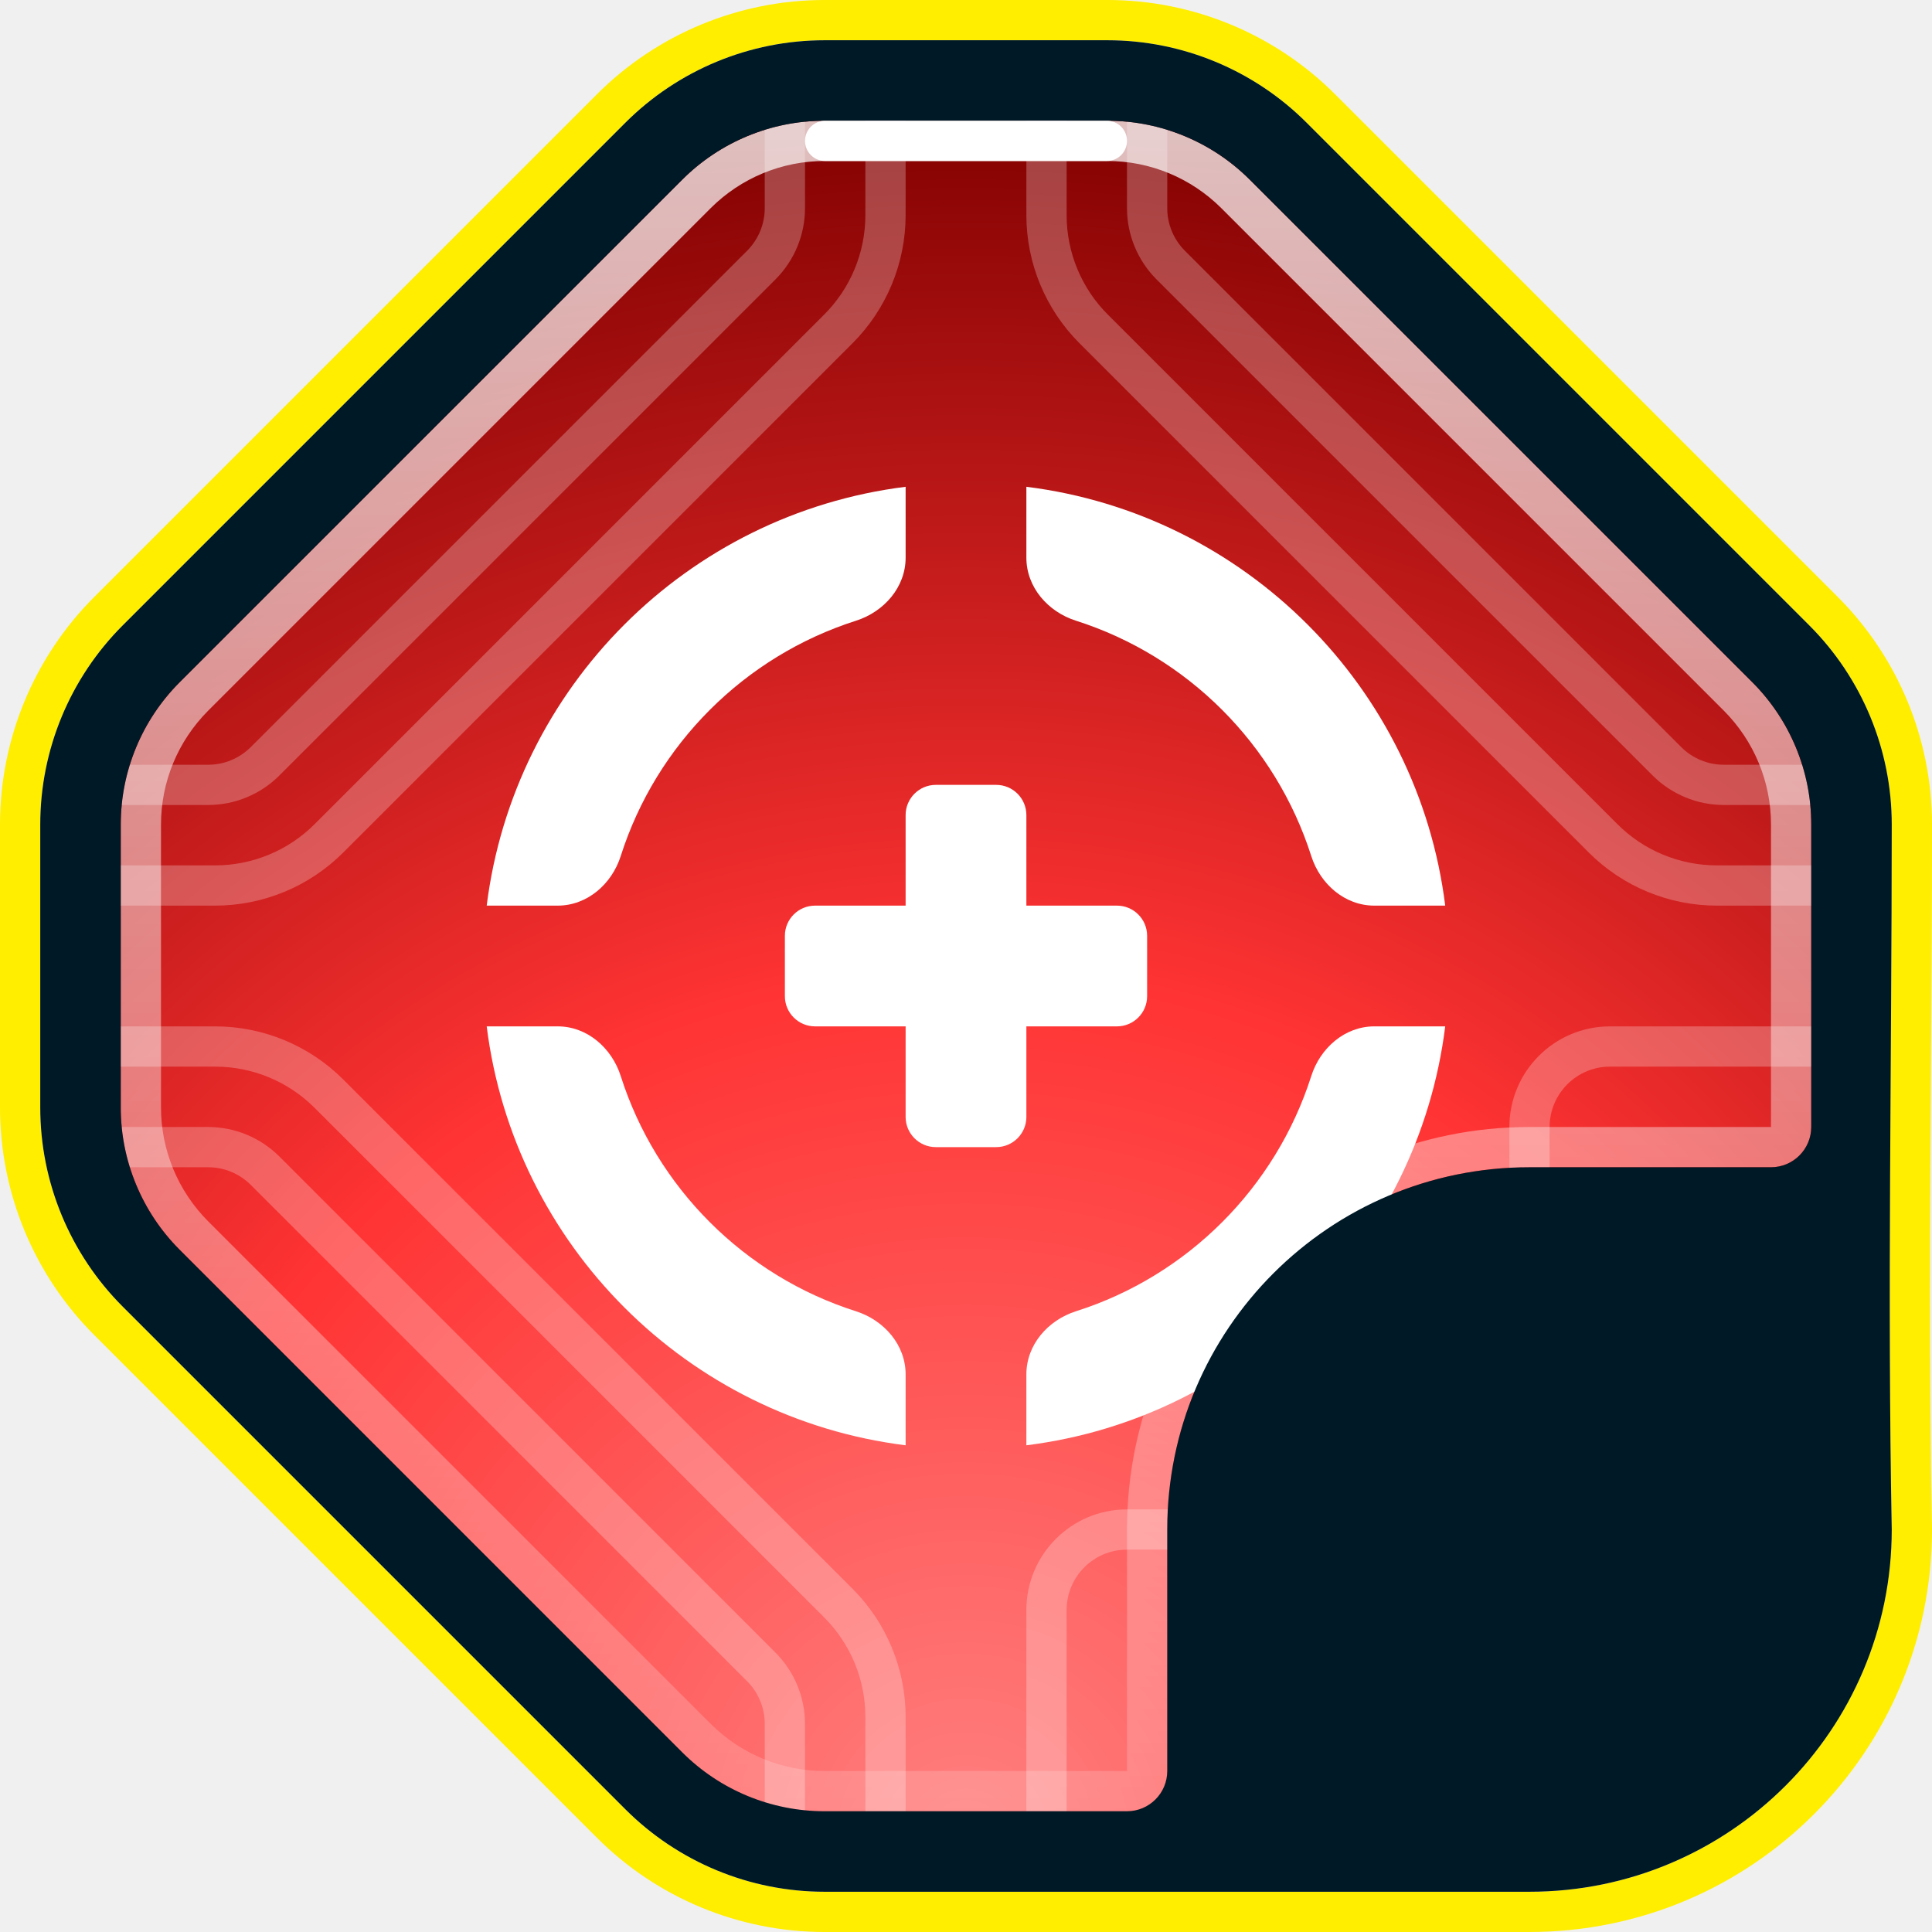
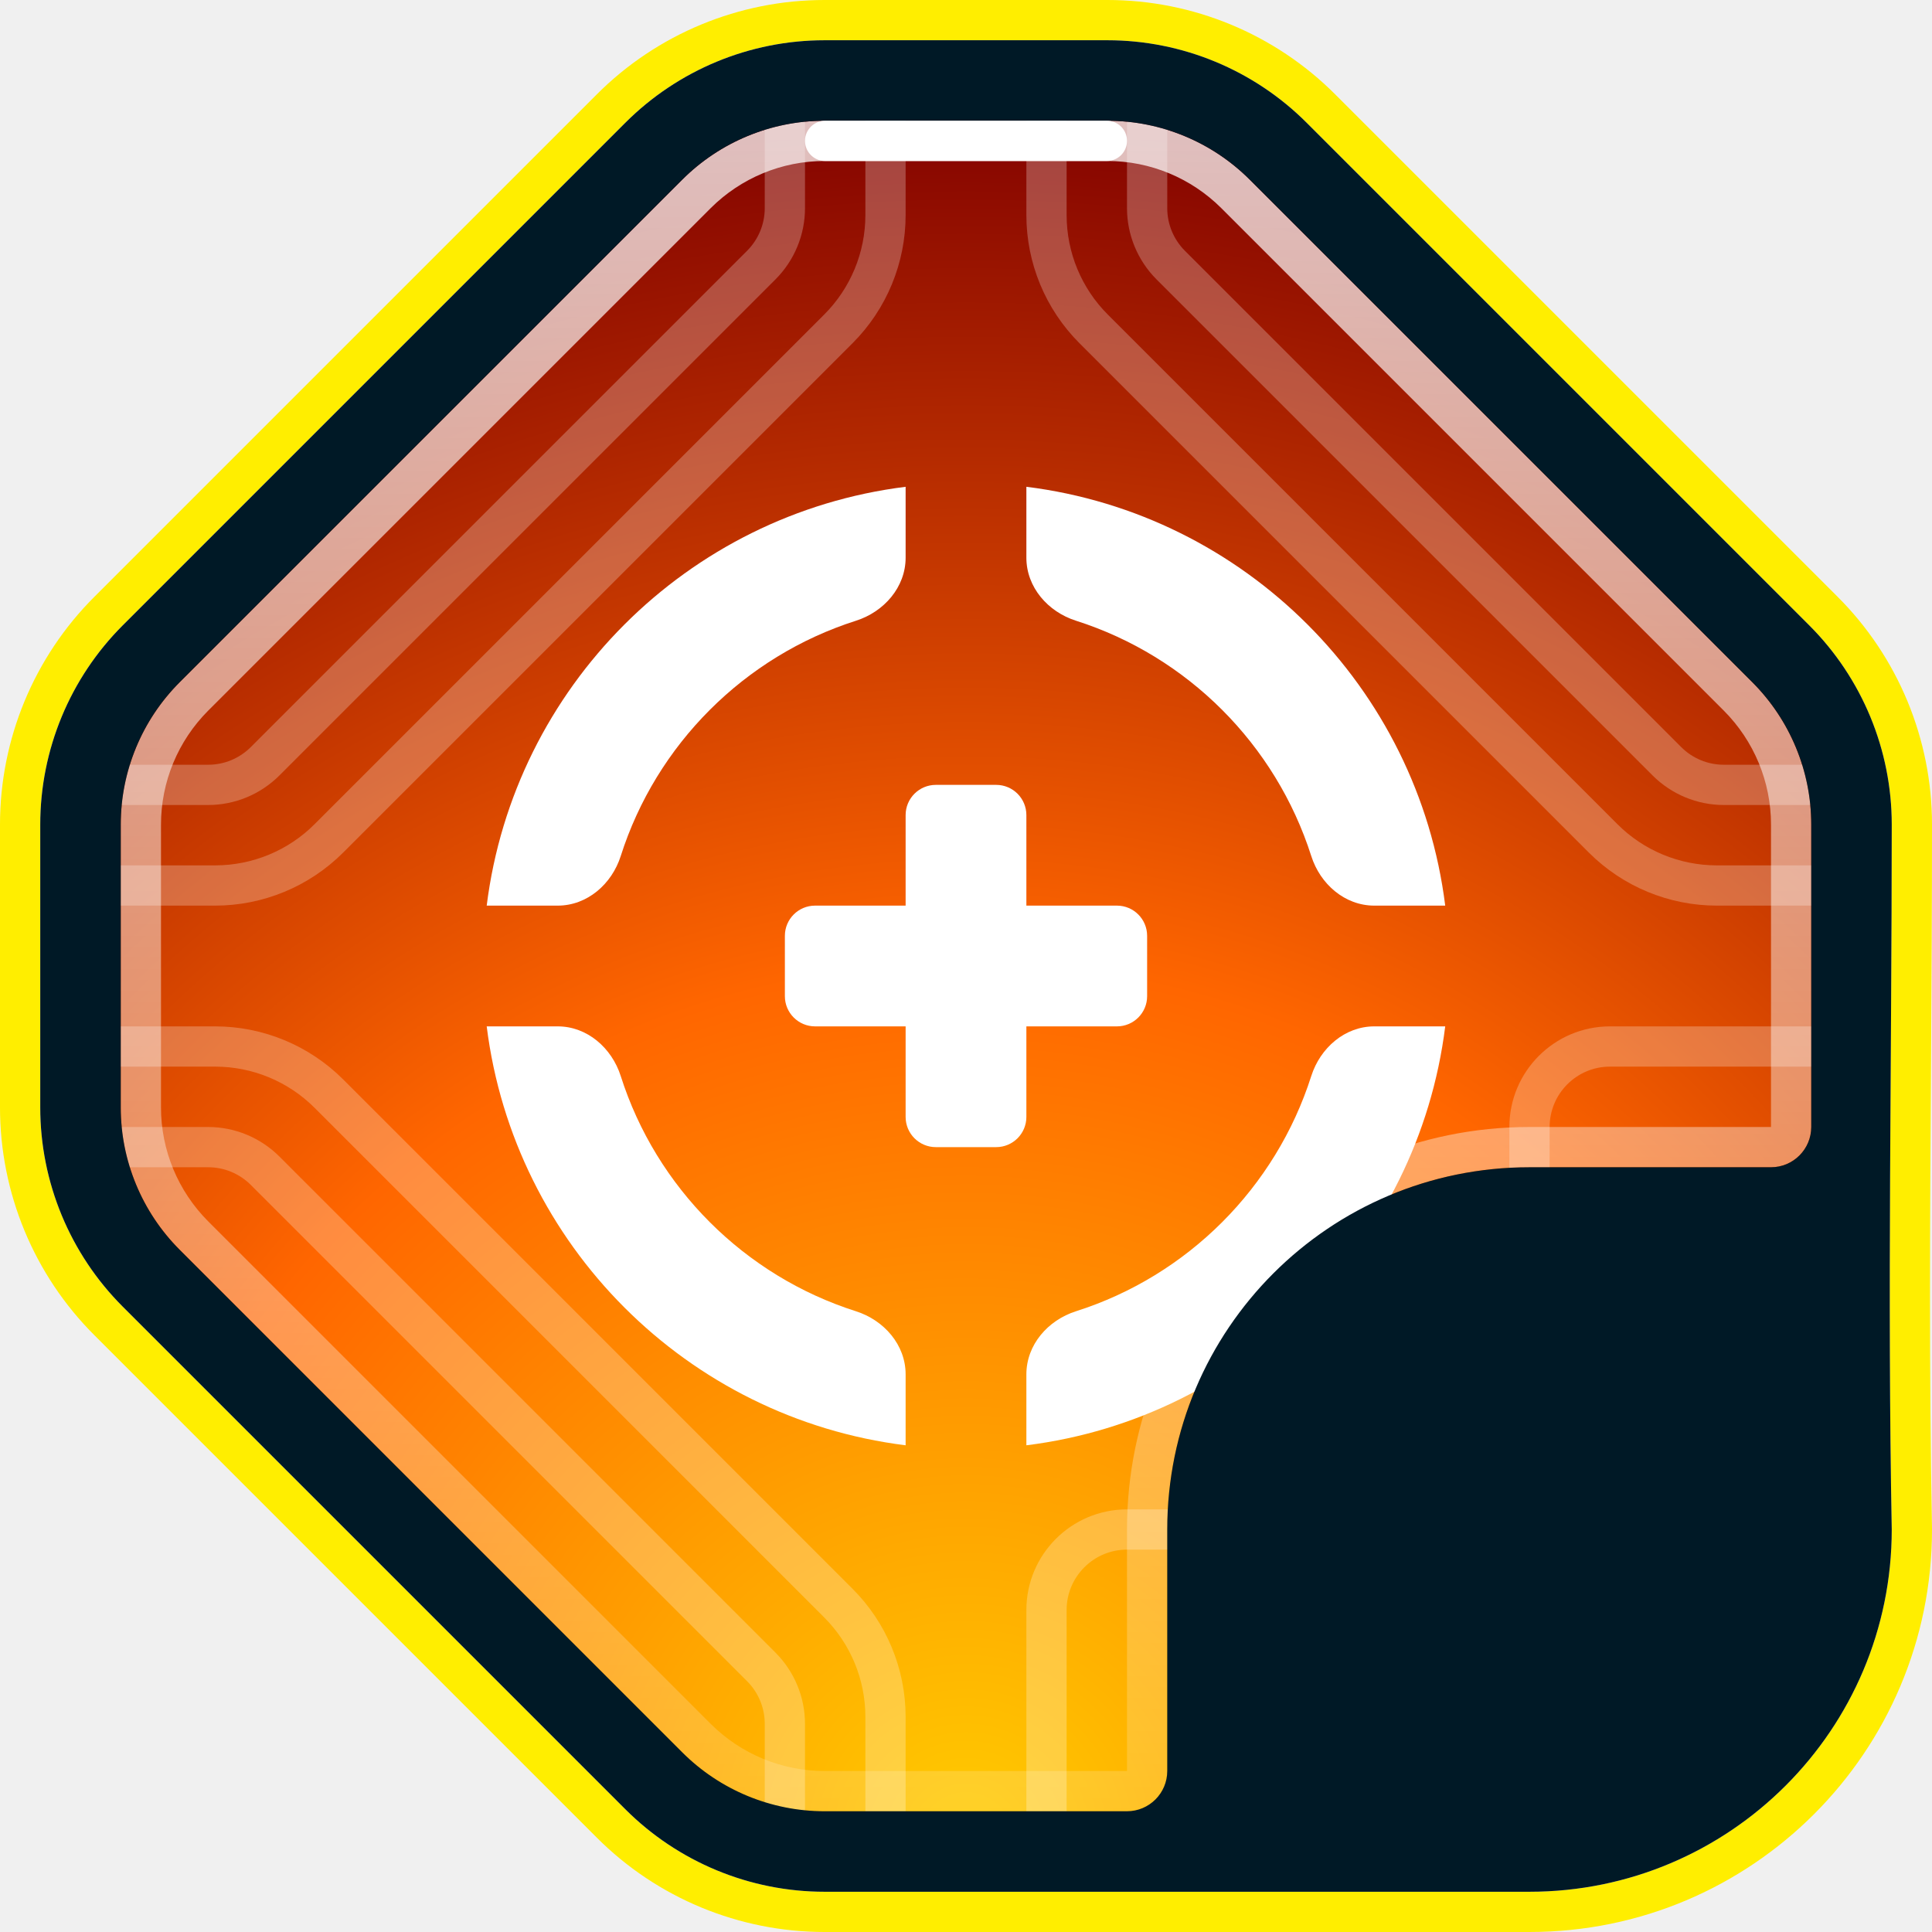
<svg xmlns="http://www.w3.org/2000/svg" width="24" height="24" viewBox="0 0 24 24" fill="none">
  <path fill-rule="evenodd" clip-rule="evenodd" d="M24 19C24 21.761 21.761 24 19 24H10.243C9.182 24 8.164 23.579 7.414 22.828L1.172 16.586C0.421 15.836 0 14.818 0 13.757V10.243C0 9.182 0.421 8.164 1.172 7.414L7.414 1.172C8.164 0.421 9.182 0 10.243 0H13.757C14.818 0 15.836 0.421 16.586 1.172L22.828 7.414C23.579 8.164 24 9.182 24 10.243C24 11.222 23.994 12.198 23.988 13.173C23.975 15.116 23.963 17.052 24 18.991L24 19ZM23.5 19C23.463 17.055 23.475 15.108 23.488 13.161C23.494 12.188 23.5 11.215 23.5 10.243C23.5 9.314 23.131 8.424 22.475 7.768L16.232 1.525C15.576 0.869 14.686 0.5 13.757 0.5H10.243C9.314 0.5 8.424 0.869 7.768 1.525L1.525 7.768C0.869 8.424 0.5 9.314 0.5 10.243V13.757C0.5 14.686 0.869 15.576 1.525 16.232L7.768 22.475C8.424 23.131 9.314 23.5 10.243 23.5H19C21.485 23.5 23.5 21.485 23.5 19Z" fill="#FFEE00" />
  <path d="M8.121 1.879L1.879 8.121C1.316 8.684 1 9.447 1 10.243V13.757C1 14.553 1.316 15.316 1.879 15.879L8.121 22.121C8.684 22.684 9.447 23 10.243 23H13.757C14.553 23 15.316 22.684 15.879 22.121L22.121 15.879C22.684 15.316 23 14.553 23 13.757V10.243C23 9.447 22.684 8.684 22.121 8.121L15.879 1.879C15.316 1.316 14.553 1 13.757 1H10.243C9.447 1 8.684 1.316 8.121 1.879Z" fill="url(#paint0_radial_5931_37514)" />
  <path fill-rule="evenodd" clip-rule="evenodd" d="M10 1V2.586C10 2.917 9.868 3.235 9.634 3.47L3.47 9.634C3.235 9.868 2.917 10 2.586 10H1V9.5H2.586C2.785 9.5 2.975 9.421 3.116 9.28L9.28 3.116C9.421 2.975 9.5 2.785 9.5 2.586V1H10ZM14 1V2.586C14 2.917 14.132 3.235 14.366 3.47L20.53 9.634C20.765 9.868 21.083 10 21.414 10H23V9.5H21.414C21.215 9.5 21.024 9.421 20.884 9.28L14.72 3.116C14.579 2.975 14.5 2.785 14.5 2.586V1H14ZM10 21.414V23H9.5V21.414C9.5 21.215 9.421 21.024 9.28 20.884L3.116 14.72C2.975 14.579 2.785 14.5 2.586 14.5H1V14H2.586C2.917 14 3.235 14.132 3.47 14.366L9.634 20.53C9.868 20.765 10 21.083 10 21.414ZM11.25 1V2.672C11.25 3.268 11.013 3.841 10.591 4.263L4.263 10.591C3.841 11.013 3.268 11.25 2.672 11.25H1V10.75H2.672C3.136 10.75 3.581 10.566 3.909 10.237L10.237 3.909C10.566 3.581 10.75 3.136 10.75 2.672V1H11.25ZM12.75 2.672V1H13.25V2.672C13.25 3.136 13.434 3.581 13.763 3.909L20.091 10.237C20.419 10.566 20.864 10.75 21.328 10.75H23V11.25H21.328C20.732 11.25 20.159 11.013 19.737 10.591L13.409 4.263C12.987 3.841 12.75 3.268 12.75 2.672ZM11.25 23V21.328C11.25 20.732 11.013 20.159 10.591 19.737L4.263 13.409C3.841 12.987 3.268 12.75 2.672 12.75H1V13.25H2.672C3.136 13.25 3.581 13.434 3.909 13.763L10.237 20.091C10.566 20.419 10.75 20.864 10.75 21.328V23H11.25ZM12.75 20V23H13.25V20C13.25 19.586 13.586 19.25 14 19.25H15V18.75H14C13.31 18.75 12.75 19.31 12.75 20ZM20 12.75C19.31 12.75 18.75 13.31 18.75 14V15H19.25V14C19.25 13.586 19.586 13.25 20 13.25H23V12.75H20Z" fill="white" fill-opacity="0.25" />
  <path fill-rule="evenodd" clip-rule="evenodd" d="M10.243 2C9.712 2 9.204 2.211 8.828 2.586L2.586 8.828C2.211 9.204 2 9.712 2 10.243V13.757C2 14.288 2.211 14.796 2.586 15.172L8.828 21.414C9.204 21.789 9.712 22 10.243 22H14V19C14 16.239 16.239 14 19 14H22V10.243C22 9.712 21.789 9.204 21.414 8.828L15.172 2.586C14.796 2.211 14.288 2 13.757 2H10.243ZM10.243 1.5C9.58 1.5 8.944 1.763 8.475 2.232L2.232 8.475C1.763 8.944 1.5 9.58 1.5 10.243V13.757C1.5 14.42 1.763 15.056 2.232 15.525L8.475 21.768C8.944 22.237 9.58 22.5 10.243 22.5H14C14.276 22.5 14.5 22.276 14.5 22V19C14.5 16.515 16.515 14.5 19 14.5H22C22.276 14.5 22.5 14.276 22.5 14V10.243C22.5 9.58 22.237 8.944 21.768 8.475L15.525 2.232C15.056 1.763 14.42 1.5 13.757 1.5H10.243Z" fill="url(#paint1_linear_5931_37514)" />
  <path d="M11.25 6.928C11.25 7.294 10.982 7.6 10.633 7.711C9.247 8.153 8.152 9.248 7.711 10.634C7.6 10.983 7.294 11.25 6.928 11.25H6.046C6.385 8.536 8.536 6.385 11.25 6.047V6.928Z" fill="white" />
  <path d="M12.75 6.928V6.047C15.464 6.385 17.615 8.536 17.953 11.25H17.072C16.706 11.25 16.4 10.983 16.289 10.634C15.847 9.248 14.753 8.153 13.367 7.711C13.017 7.6 12.75 7.294 12.75 6.928Z" fill="white" />
  <path d="M13.366 16.289C13.017 16.4 12.75 16.706 12.75 17.073V17.954C15.464 17.616 17.615 15.464 17.953 12.75H17.072C16.706 12.75 16.4 13.018 16.289 13.367C15.847 14.753 14.753 15.848 13.366 16.289Z" fill="white" />
  <path d="M11.25 17.073V17.954C8.536 17.616 6.385 15.464 6.046 12.75H6.928C7.294 12.75 7.6 13.018 7.711 13.367C8.152 14.753 9.247 15.848 10.633 16.289C10.982 16.4 11.25 16.706 11.25 17.073Z" fill="white" />
  <path d="M11.625 9.75C11.418 9.75 11.25 9.918 11.25 10.125V11.25H10.125C9.918 11.25 9.75 11.418 9.75 11.625V12.375C9.75 12.582 9.918 12.75 10.125 12.75H11.25V13.875C11.25 14.082 11.418 14.25 11.625 14.25H12.375C12.582 14.25 12.75 14.082 12.75 13.875V12.75H13.875C14.082 12.75 14.25 12.582 14.25 12.375V11.625C14.25 11.418 14.082 11.25 13.875 11.25H12.75V10.125C12.75 9.918 12.582 9.75 12.375 9.75H11.625Z" fill="white" />
  <path fill-rule="evenodd" clip-rule="evenodd" d="M10.243 23.5C9.314 23.5 8.424 23.131 7.768 22.475L1.525 16.232C0.869 15.576 0.5 14.686 0.5 13.757V10.243C0.5 9.314 0.869 8.424 1.525 7.768L7.768 1.525C8.424 0.869 9.314 0.5 10.243 0.5H13.757C14.686 0.5 15.576 0.869 16.232 1.525L22.475 7.768C23.131 8.424 23.5 9.314 23.5 10.243C23.5 13.161 23.445 16.083 23.5 19C23.5 21.485 21.485 23.5 19 23.5C15.979 23.5 13.28 23.5 10.243 23.5ZM8.475 2.232C8.944 1.763 9.58 1.5 10.243 1.5H13.757C14.42 1.5 15.056 1.763 15.525 2.232L21.768 8.475C22.237 8.944 22.5 9.58 22.5 10.243V14C22.5 14.276 22.276 14.5 22 14.5H19C16.515 14.5 14.5 16.515 14.5 19V22C14.5 22.276 14.276 22.5 14 22.5H10.243C9.58 22.5 8.944 22.237 8.475 21.768L2.232 15.525C1.763 15.056 1.5 14.42 1.5 13.757V10.243C1.5 9.58 1.763 8.944 2.232 8.475L8.475 2.232Z" fill="#001926" />
  <rect x="10" y="1.5" width="4" height="0.5" rx="0.25" fill="white" />
  <defs>
    <radialGradient id="paint0_radial_5931_37514" cx="0" cy="0" r="1" gradientUnits="userSpaceOnUse" gradientTransform="translate(12 23) rotate(-90) scale(22)">
-       <stop stop-color="#FF8080" />
-       <stop offset="0.496" stop-color="#FF3333" />
+       <stop stop-color="#FFCC00" />
+       <stop offset="0.5" stop-color="#FF6600" />
      <stop offset="1" stop-color="#800000" />
    </radialGradient>
    <linearGradient id="paint1_linear_5931_37514" x1="12" y1="1.5" x2="12" y2="22.5" gradientUnits="userSpaceOnUse">
      <stop stop-color="white" stop-opacity="0.75" />
      <stop offset="1" stop-color="white" stop-opacity="0.15" />
    </linearGradient>
  </defs>
</svg>
